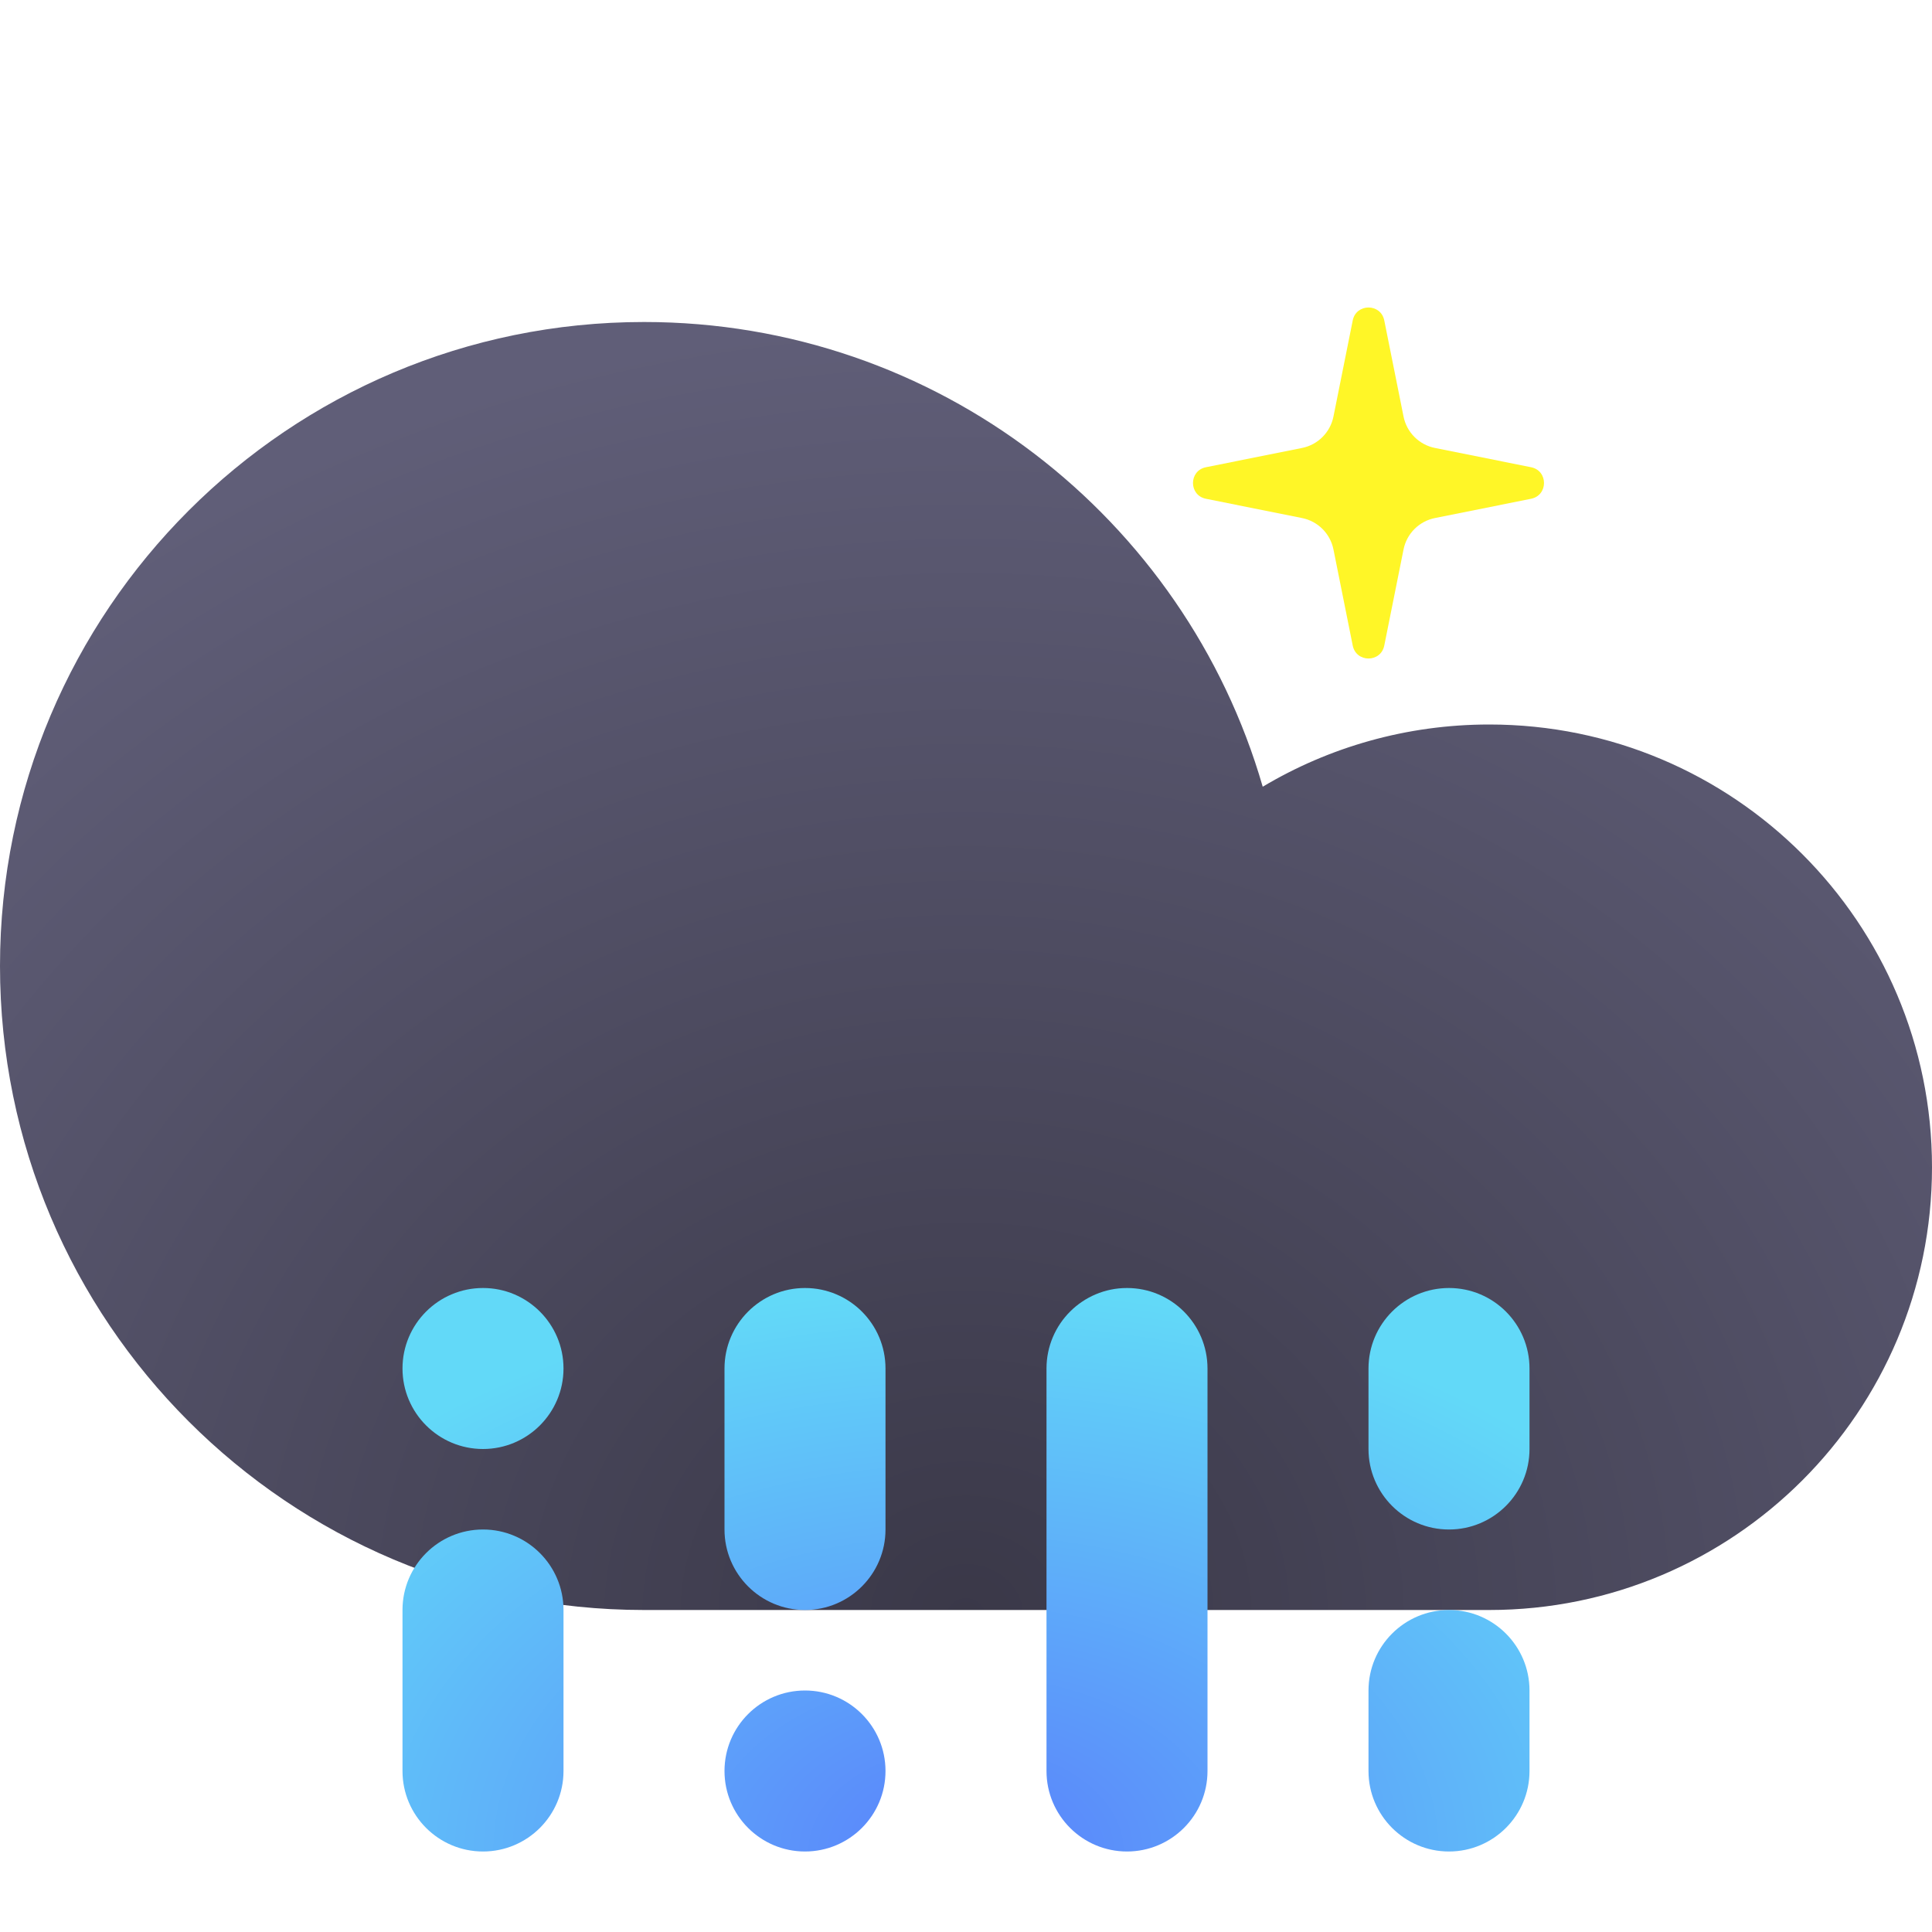
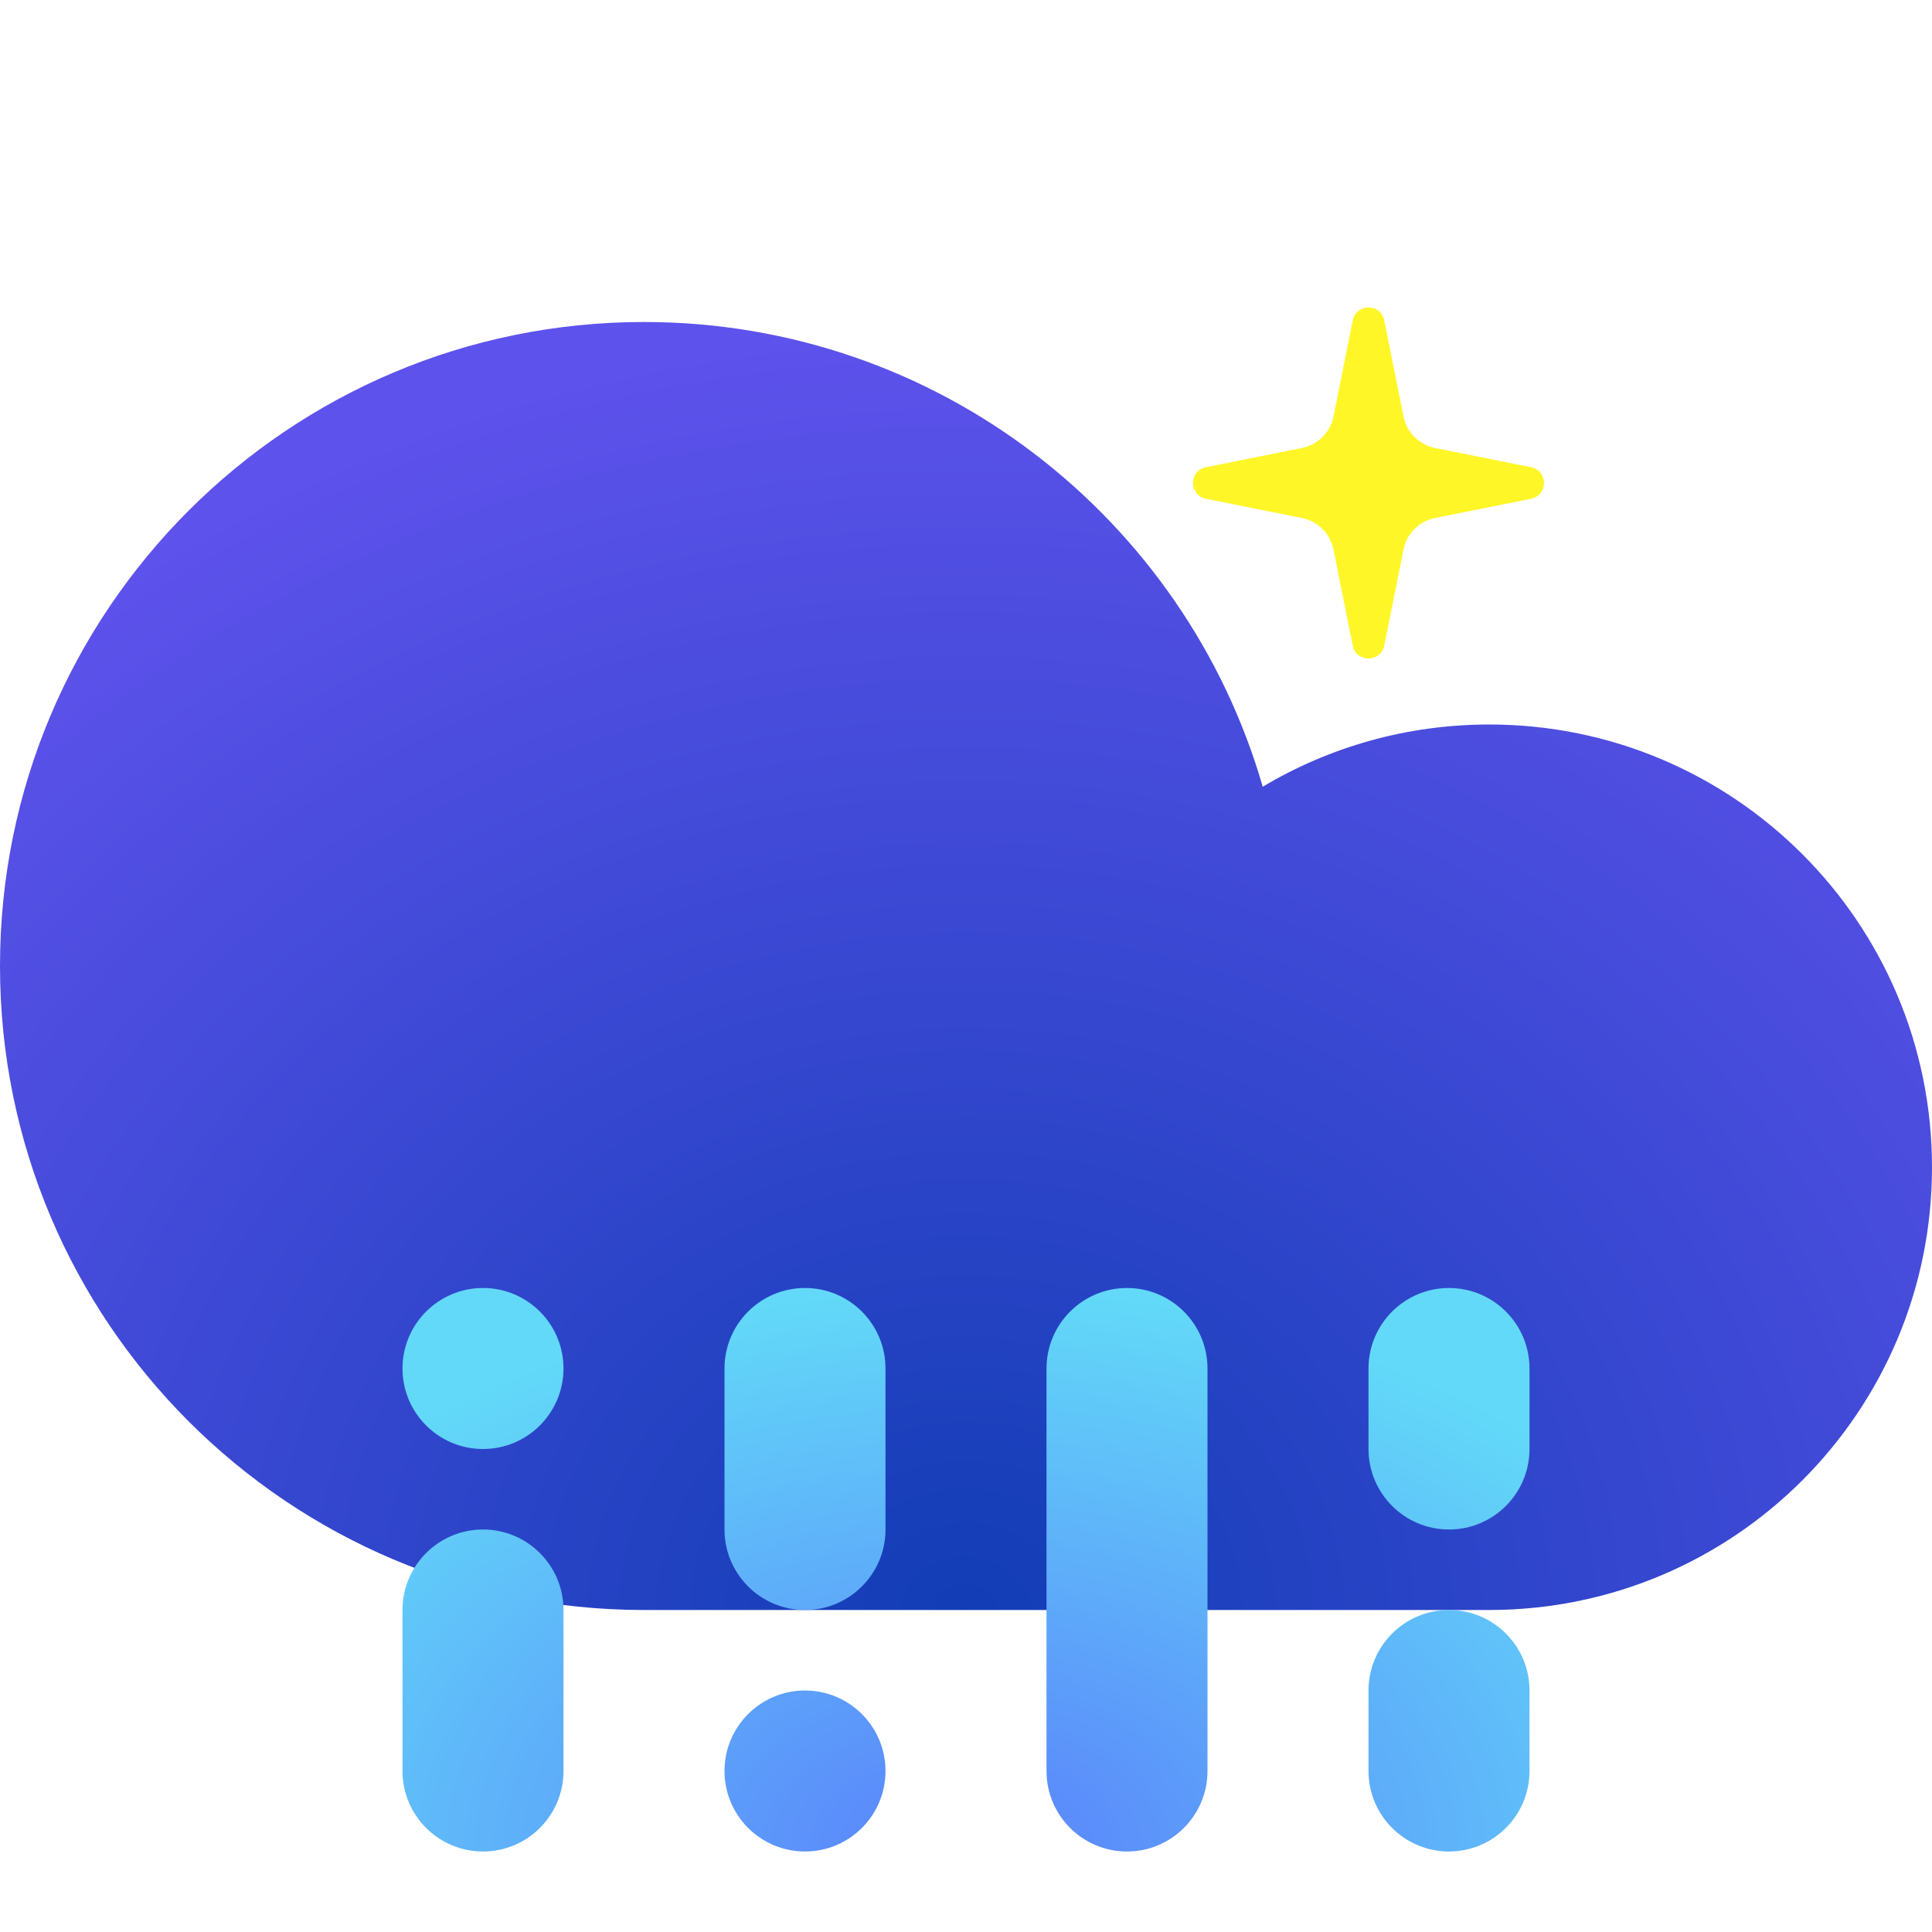
<svg xmlns="http://www.w3.org/2000/svg" width="24" height="24" viewBox="0 0 24 24" fill="none">
  <path d="M0 12C0 16.418 3.582 20 8 20H18.5C21.538 20 24 17.538 24 14.5C24 11.462 21.538 9 18.5 9C17.472 9 16.509 9.282 15.686 9.773C14.722 6.438 11.646 4 8 4C3.582 4 0 7.582 0 12Z" fill="url(#paint0_radial_3327_96598)" />
  <path d="M6 16C5.448 16 5 16.448 5 17C5 17.552 5.448 18 6 18C6.552 18 7 17.552 7 17C7 16.448 6.552 16 6 16Z" fill="url(#paint1_radial_3327_96598)" />
  <path d="M5 20C5 19.448 5.448 19 6 19C6.552 19 7 19.448 7 20V22C7 22.552 6.552 23 6 23C5.448 23 5 22.552 5 22V20Z" fill="url(#paint2_radial_3327_96598)" />
  <path d="M9 22C9 21.448 9.448 21 10 21C10.552 21 11 21.448 11 22C11 22.552 10.552 23 10 23C9.448 23 9 22.552 9 22Z" fill="url(#paint3_radial_3327_96598)" />
  <path d="M9 17C9 16.448 9.448 16 10 16C10.552 16 11 16.448 11 17V19C11 19.552 10.552 20 10 20C9.448 20 9 19.552 9 19V17Z" fill="url(#paint4_radial_3327_96598)" />
  <path d="M14 16C13.448 16 13 16.448 13 17V22C13 22.552 13.448 23 14 23C14.552 23 15 22.552 15 22V17C15 16.448 14.552 16 14 16Z" fill="url(#paint5_radial_3327_96598)" />
  <path d="M17 21C17 20.448 17.448 20 18 20C18.552 20 19 20.448 19 21V22C19 22.552 18.552 23 18 23C17.448 23 17 22.552 17 22V21Z" fill="url(#paint6_radial_3327_96598)" />
  <path d="M18 16C17.448 16 17 16.448 17 17V18C17 18.552 17.448 19 18 19C18.552 19 19 18.552 19 18V17C19 16.448 18.552 16 18 16Z" fill="url(#paint7_radial_3327_96598)" />
  <path d="M16.173 5.565L14.981 5.804C14.766 5.847 14.766 6.153 14.981 6.196L16.173 6.435C16.371 6.474 16.526 6.629 16.565 6.827L16.804 8.019C16.847 8.234 17.153 8.234 17.196 8.019L17.435 6.827C17.474 6.629 17.629 6.474 17.827 6.435L19.019 6.196C19.234 6.153 19.234 5.847 19.019 5.804L17.827 5.565C17.629 5.526 17.474 5.371 17.435 5.173L17.196 3.981C17.153 3.766 16.847 3.766 16.804 3.981L16.565 5.173C16.526 5.371 16.371 5.526 16.173 5.565Z" fill="#FFF627" />
  <defs>
    <radialGradient id="paint0_radial_3327_96598" cx="0" cy="0" r="1" gradientUnits="userSpaceOnUse" gradientTransform="translate(12 20) rotate(-90) scale(16 17.8985)">
-       <stop stop-color="#3A3848" />
-       <stop offset="1" stop-color="#605E78" />
+       <stop stop-color="#113DB5" />
+       <stop offset="1" stop-color="#5E52EC" />
    </radialGradient>
    <radialGradient id="paint1_radial_3327_96598" cx="0" cy="0" r="1" gradientUnits="userSpaceOnUse" gradientTransform="translate(12 23) rotate(-90) scale(7 10.4408)">
      <stop stop-color="#5A81FB" />
      <stop offset="1" stop-color="#62D9F8" />
    </radialGradient>
    <radialGradient id="paint2_radial_3327_96598" cx="0" cy="0" r="1" gradientUnits="userSpaceOnUse" gradientTransform="translate(12 23) rotate(-90) scale(7 10.4408)">
      <stop stop-color="#5A81FB" />
      <stop offset="1" stop-color="#62D9F8" />
    </radialGradient>
    <radialGradient id="paint3_radial_3327_96598" cx="0" cy="0" r="1" gradientUnits="userSpaceOnUse" gradientTransform="translate(12 23) rotate(-90) scale(7 10.4408)">
      <stop stop-color="#5A81FB" />
      <stop offset="1" stop-color="#62D9F8" />
    </radialGradient>
    <radialGradient id="paint4_radial_3327_96598" cx="0" cy="0" r="1" gradientUnits="userSpaceOnUse" gradientTransform="translate(12 23) rotate(-90) scale(7 10.4408)">
      <stop stop-color="#5A81FB" />
      <stop offset="1" stop-color="#62D9F8" />
    </radialGradient>
    <radialGradient id="paint5_radial_3327_96598" cx="0" cy="0" r="1" gradientUnits="userSpaceOnUse" gradientTransform="translate(12 23) rotate(-90) scale(7 10.4408)">
      <stop stop-color="#5A81FB" />
      <stop offset="1" stop-color="#62D9F8" />
    </radialGradient>
    <radialGradient id="paint6_radial_3327_96598" cx="0" cy="0" r="1" gradientUnits="userSpaceOnUse" gradientTransform="translate(12 23) rotate(-90) scale(7 10.4408)">
      <stop stop-color="#5A81FB" />
      <stop offset="1" stop-color="#62D9F8" />
    </radialGradient>
    <radialGradient id="paint7_radial_3327_96598" cx="0" cy="0" r="1" gradientUnits="userSpaceOnUse" gradientTransform="translate(12 23) rotate(-90) scale(7 10.4408)">
      <stop stop-color="#5A81FB" />
      <stop offset="1" stop-color="#62D9F8" />
    </radialGradient>
  </defs>
</svg>
